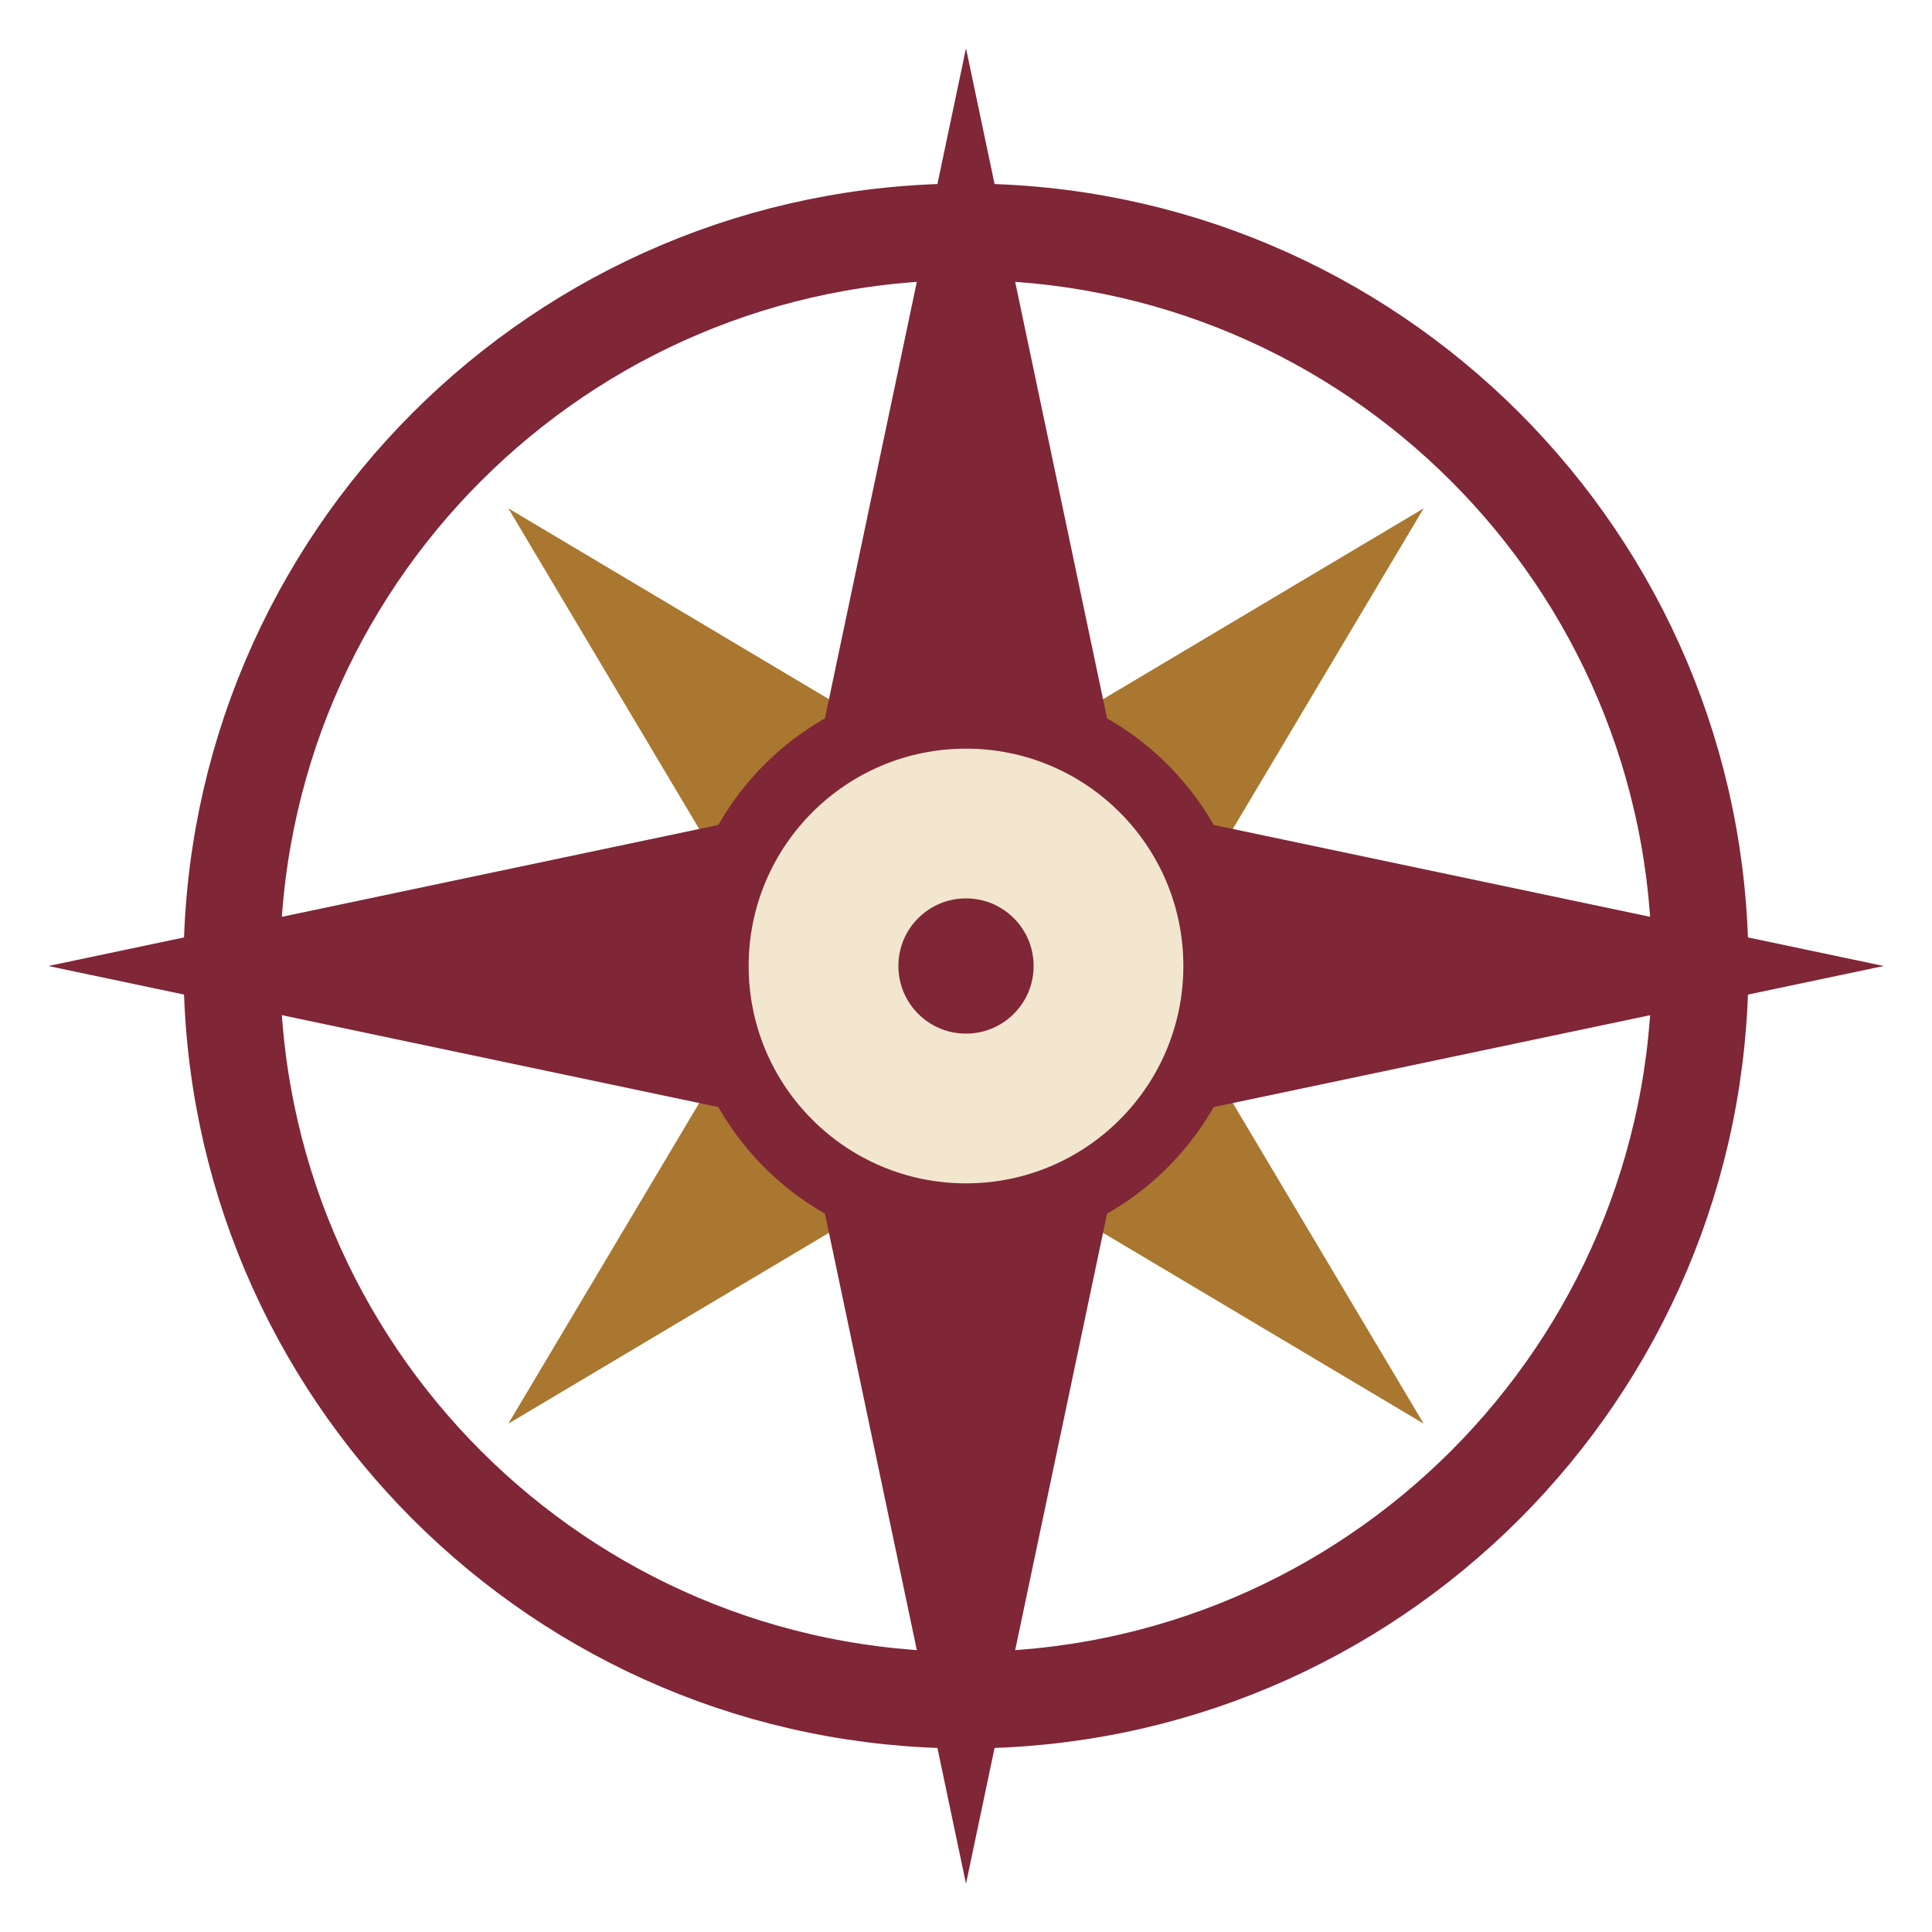
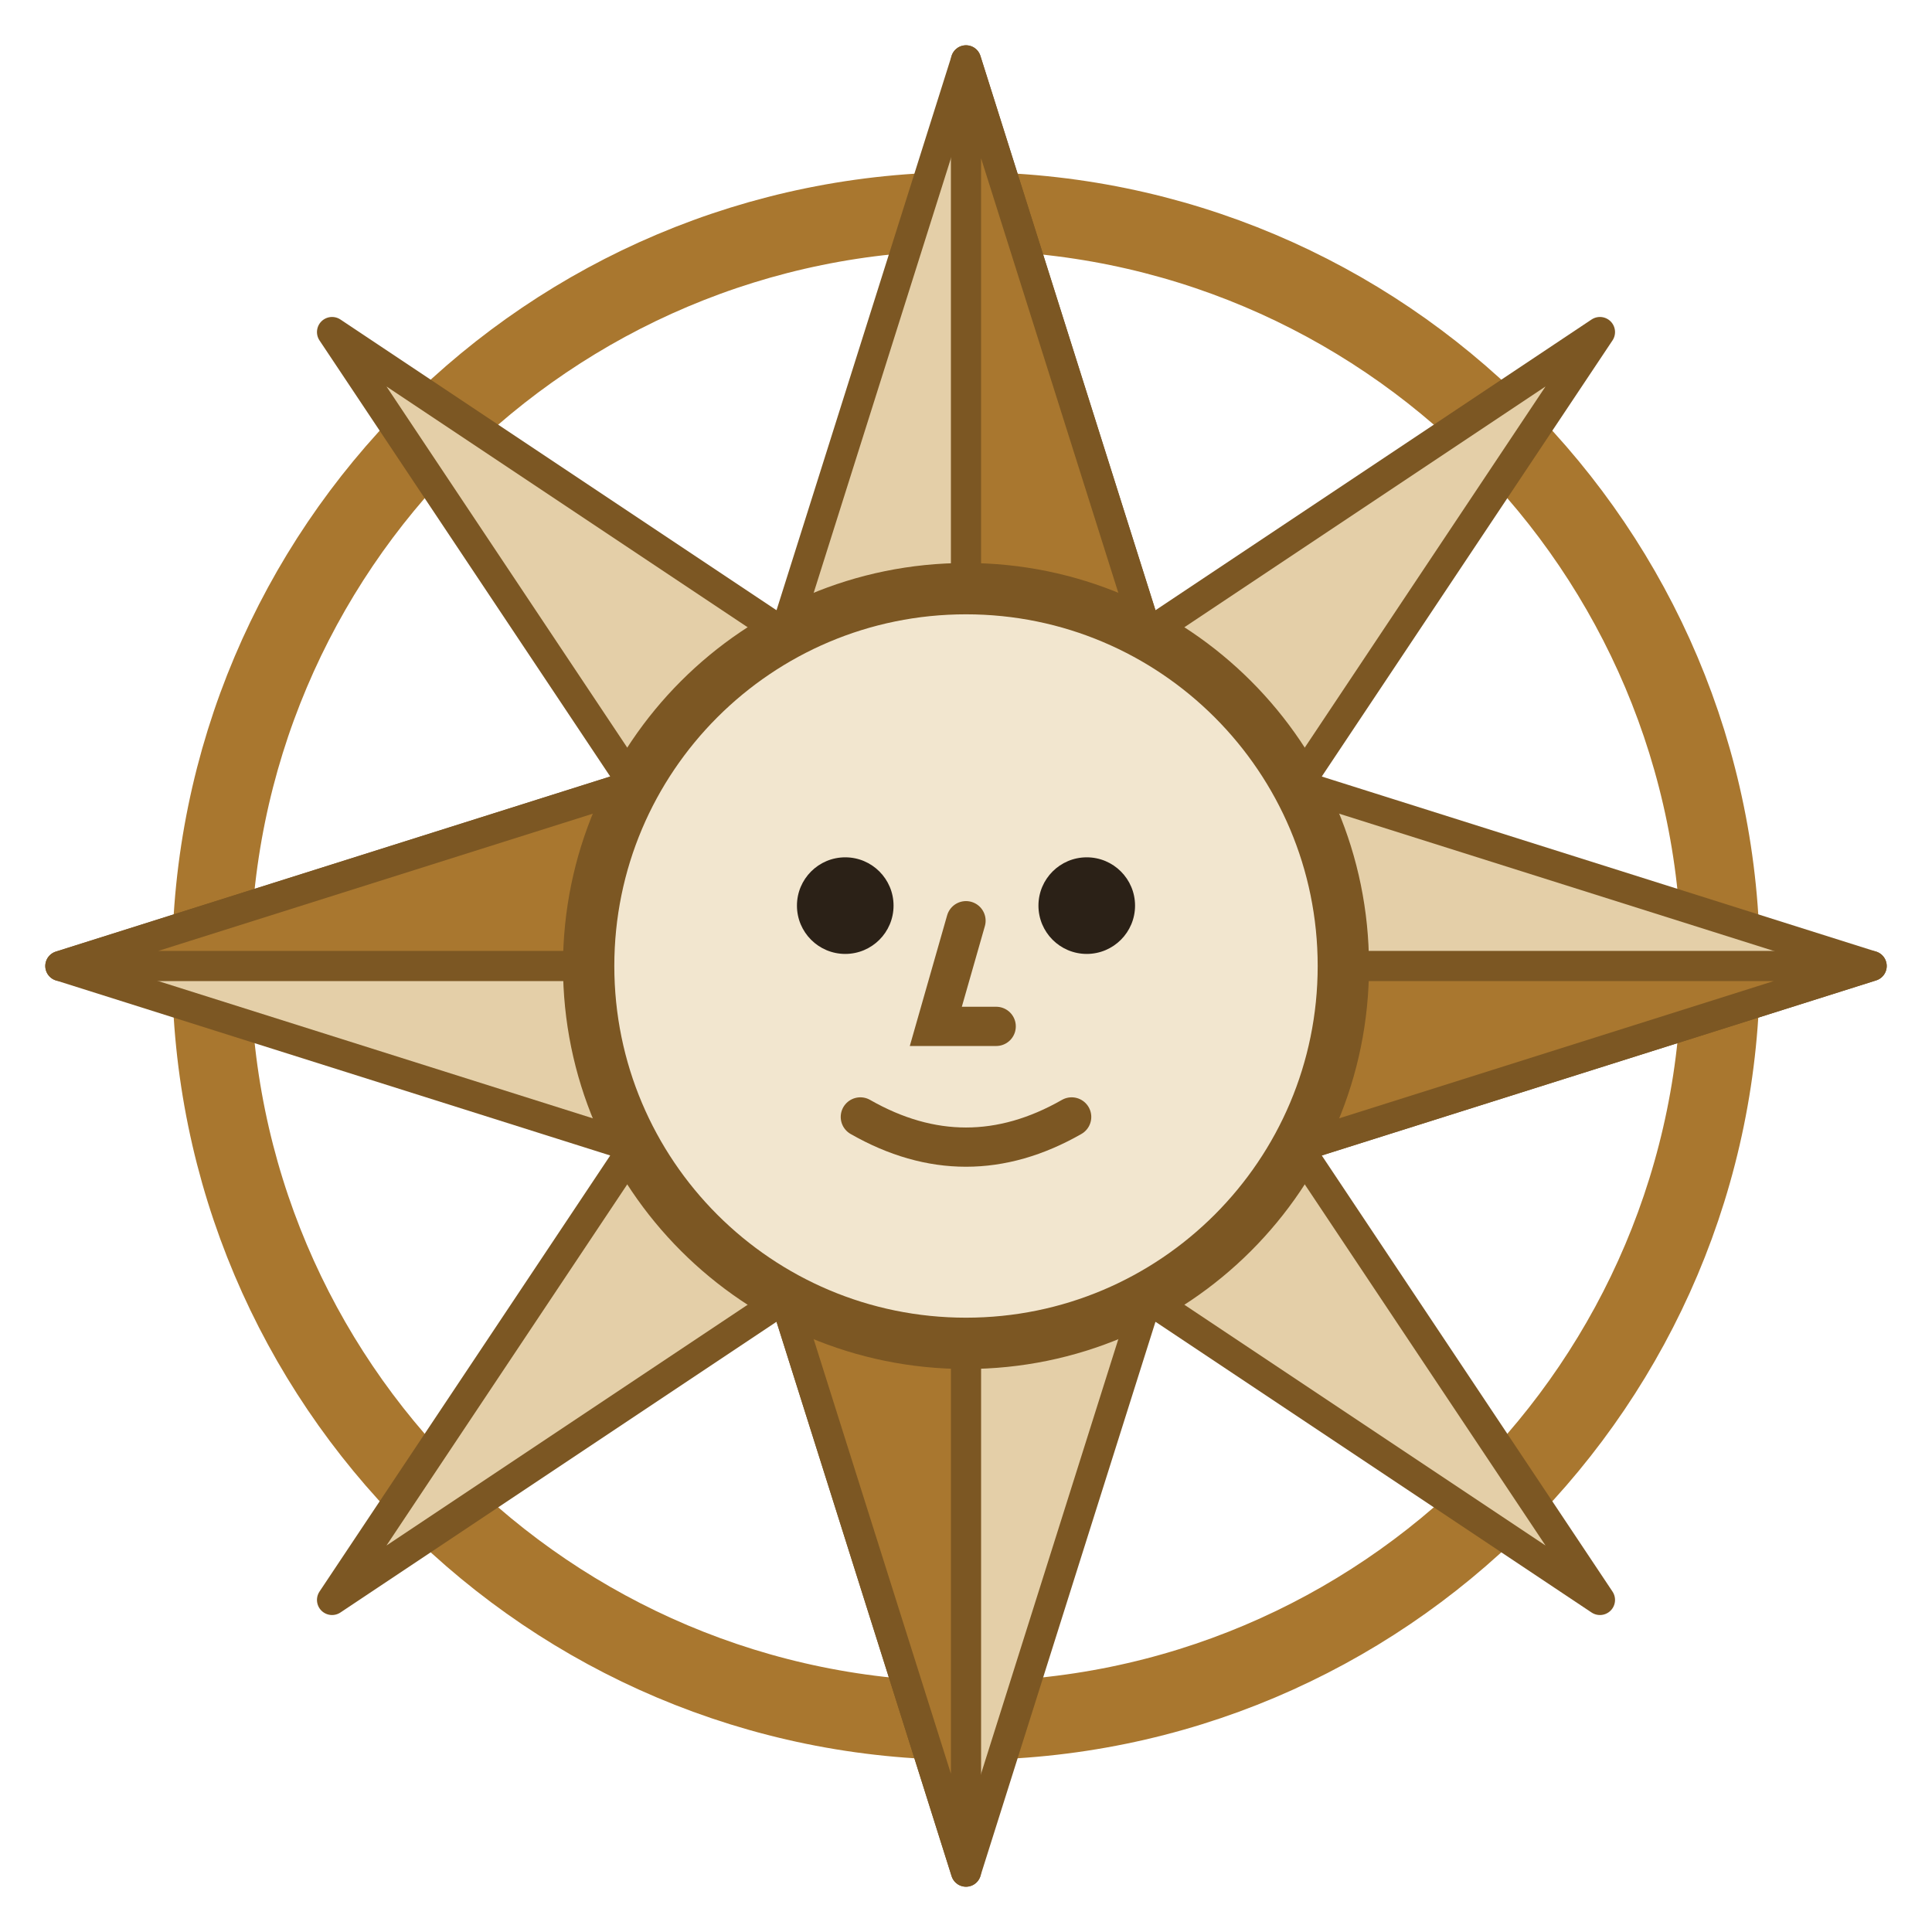
- <svg xmlns="http://www.w3.org/2000/svg" viewBox="0 0 200 200" role="img" aria-labelledby="title">
-   <circle cx="100" cy="100" r="76" fill="none" stroke="#7F2637" stroke-width="10" />
-   <g transform="rotate(45 100 100)">
-     <path d="M100 33 L117 100 L100 116 L83 100 Z" fill="#A9772F" stroke="none" stroke-width="0" stroke-linejoin="round" stroke-linecap="round" />
+ <svg xmlns="http://www.w3.org/2000/svg" viewBox="0 0 64 64" role="img" aria-labelledby="title">
+   <circle cx="32" cy="32" r="25" fill="none" stroke="#A9772F" stroke-width="2.6" />
+   <g stroke="#7C5723" stroke-width="1" stroke-linejoin="round">
+     <path d="M32 2 38 21 53 11 43 26 62 32 43 38 53 53 38 43 32 62 26 43 11 53 21 38 2 32 21 26 11 11 26 21Z" fill="#E4CFA8" />
+     <path d="M32 2 38 21 32 32ZM62 32 43 38 32 32ZM32 62 26 43 32 32ZM2 32 21 26 32 32Z" fill="#A9772F" />
  </g>
-   <g transform="rotate(135 100 100)">
-     <path d="M100 33 L117 100 L100 116 L83 100 Z" fill="#A9772F" stroke="none" stroke-width="0" stroke-linejoin="round" stroke-linecap="round" />
+   <circle cx="32" cy="32" r="12.5" fill="#F2E6CF" stroke="#7C5723" stroke-width="1.7" />
+   <g fill="#2B2117">
+     <circle cx="28" cy="30" r="1.6" />
+     <circle cx="36" cy="30" r="1.6" />
  </g>
-   <g transform="rotate(225 100 100)">
-     <path d="M100 33 L117 100 L100 116 L83 100 Z" fill="#A9772F" stroke="none" stroke-width="0" stroke-linejoin="round" stroke-linecap="round" />
-   </g>
-   <g transform="rotate(315 100 100)">
-     <path d="M100 33 L117 100 L100 116 L83 100 Z" fill="#A9772F" stroke="none" stroke-width="0" stroke-linejoin="round" stroke-linecap="round" />
-   </g>
-   <g transform="rotate(0 100 100)">
-     <path d="M100 5 L120 100 L100 120 L80 100 Z" fill="#7F2637" stroke="none" stroke-width="0" stroke-linejoin="round" stroke-linecap="round" />
-   </g>
-   <g transform="rotate(90 100 100)">
-     <path d="M100 5 L120 100 L100 120 L80 100 Z" fill="#7F2637" stroke="none" stroke-width="0" stroke-linejoin="round" stroke-linecap="round" />
-   </g>
-   <g transform="rotate(180 100 100)">
-     <path d="M100 5 L120 100 L100 120 L80 100 Z" fill="#7F2637" stroke="none" stroke-width="0" stroke-linejoin="round" stroke-linecap="round" />
-   </g>
-   <g transform="rotate(270 100 100)">
-     <path d="M100 5 L120 100 L100 120 L80 100 Z" fill="#7F2637" stroke="none" stroke-width="0" stroke-linejoin="round" stroke-linecap="round" />
-   </g>
-   <circle cx="100" cy="100" r="26" fill="#F2E6CF" stroke="#7F2637" stroke-width="7" />
-   <circle cx="100" cy="100" r="7" fill="#7F2637" stroke="none" stroke-width="0" />
+   <path d="M32 30.5 31 34 33 34M28.5 37Q32 39 35.5 37" fill="none" stroke="#7C5723" stroke-width="1.3" stroke-linecap="round" />
</svg>
